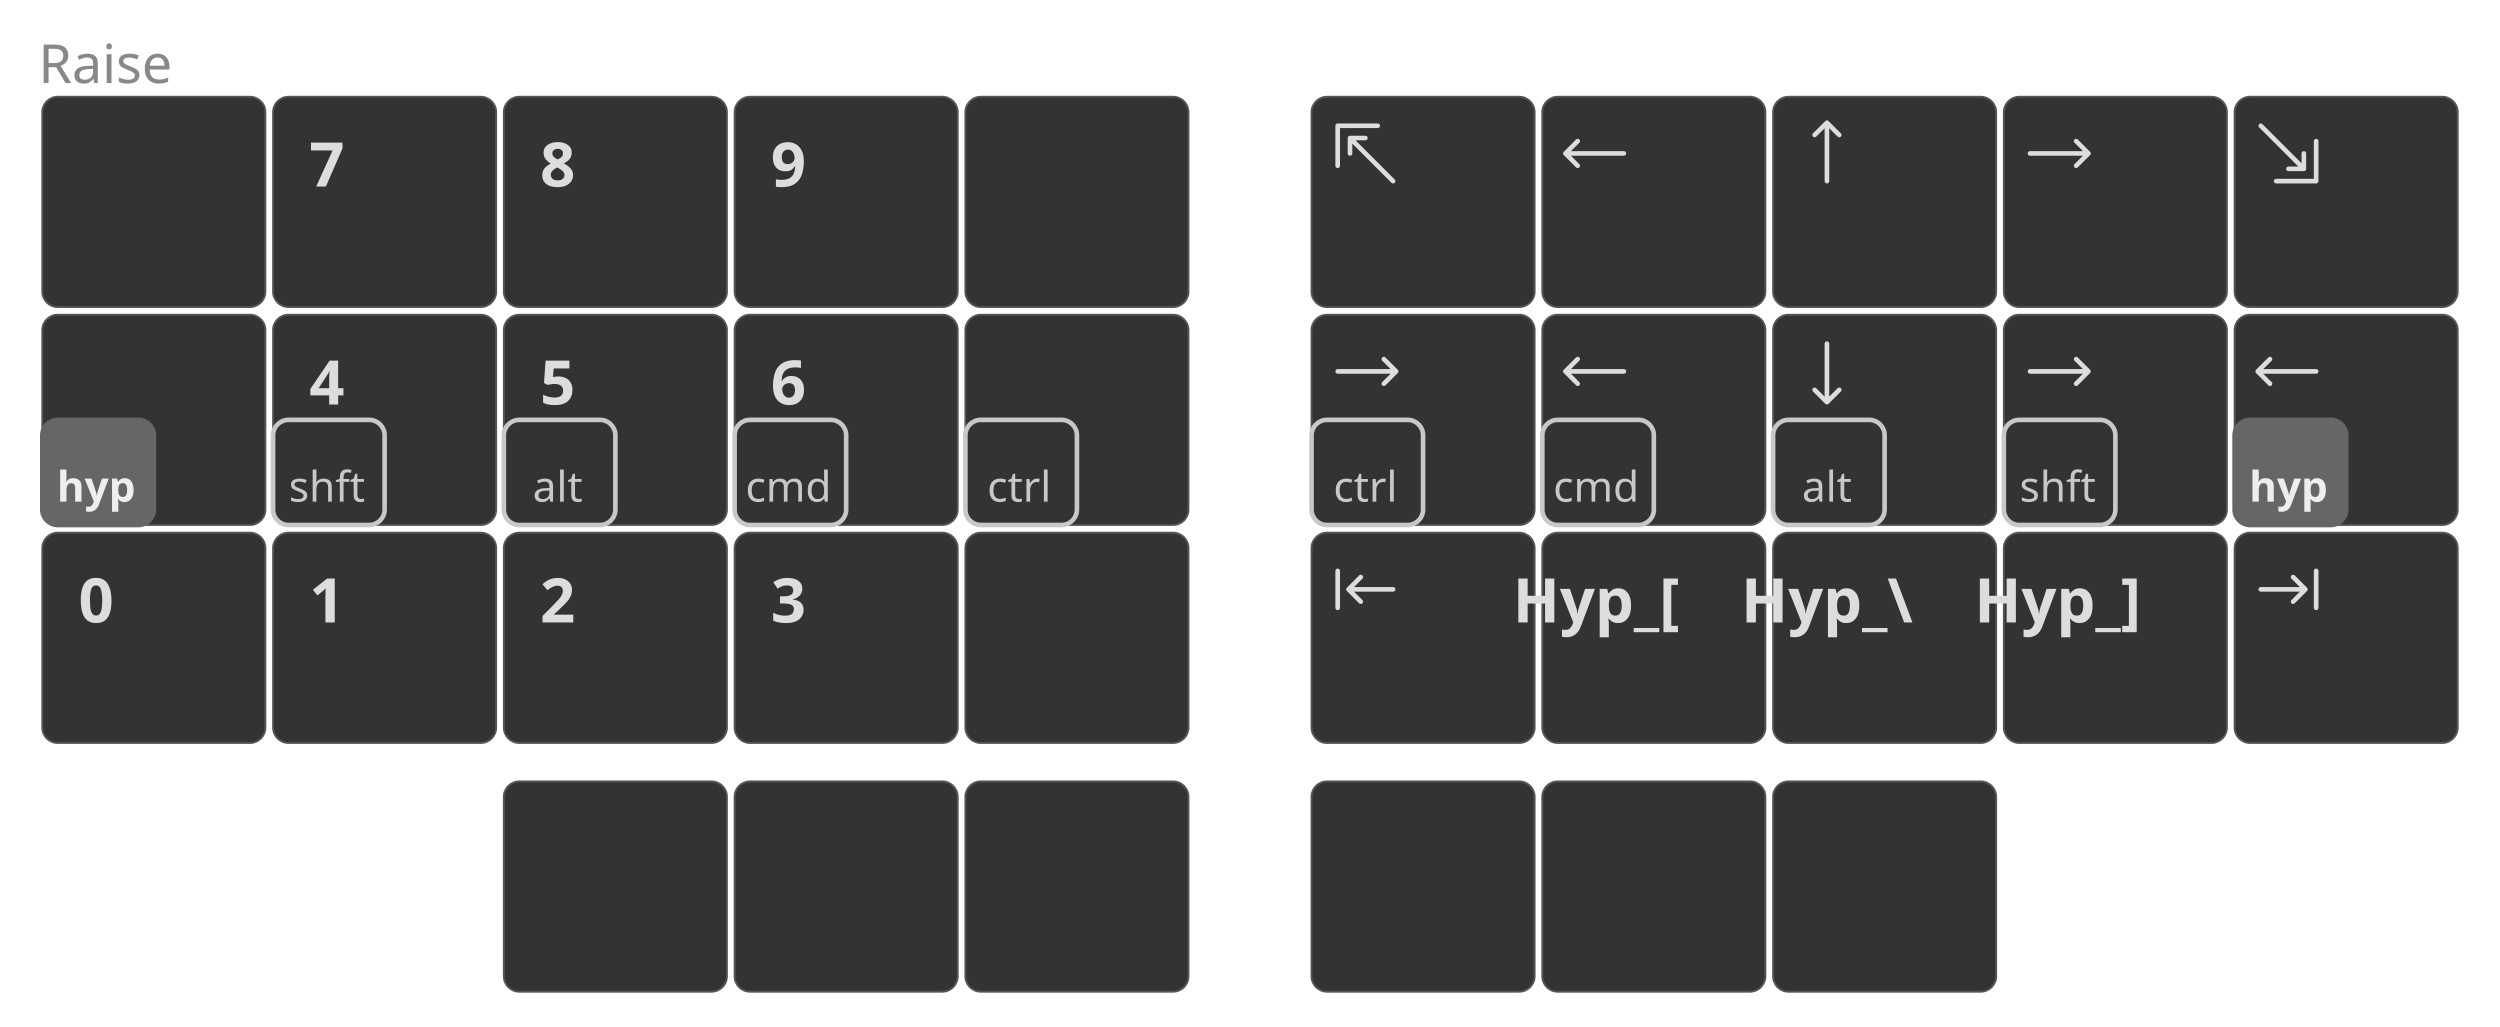
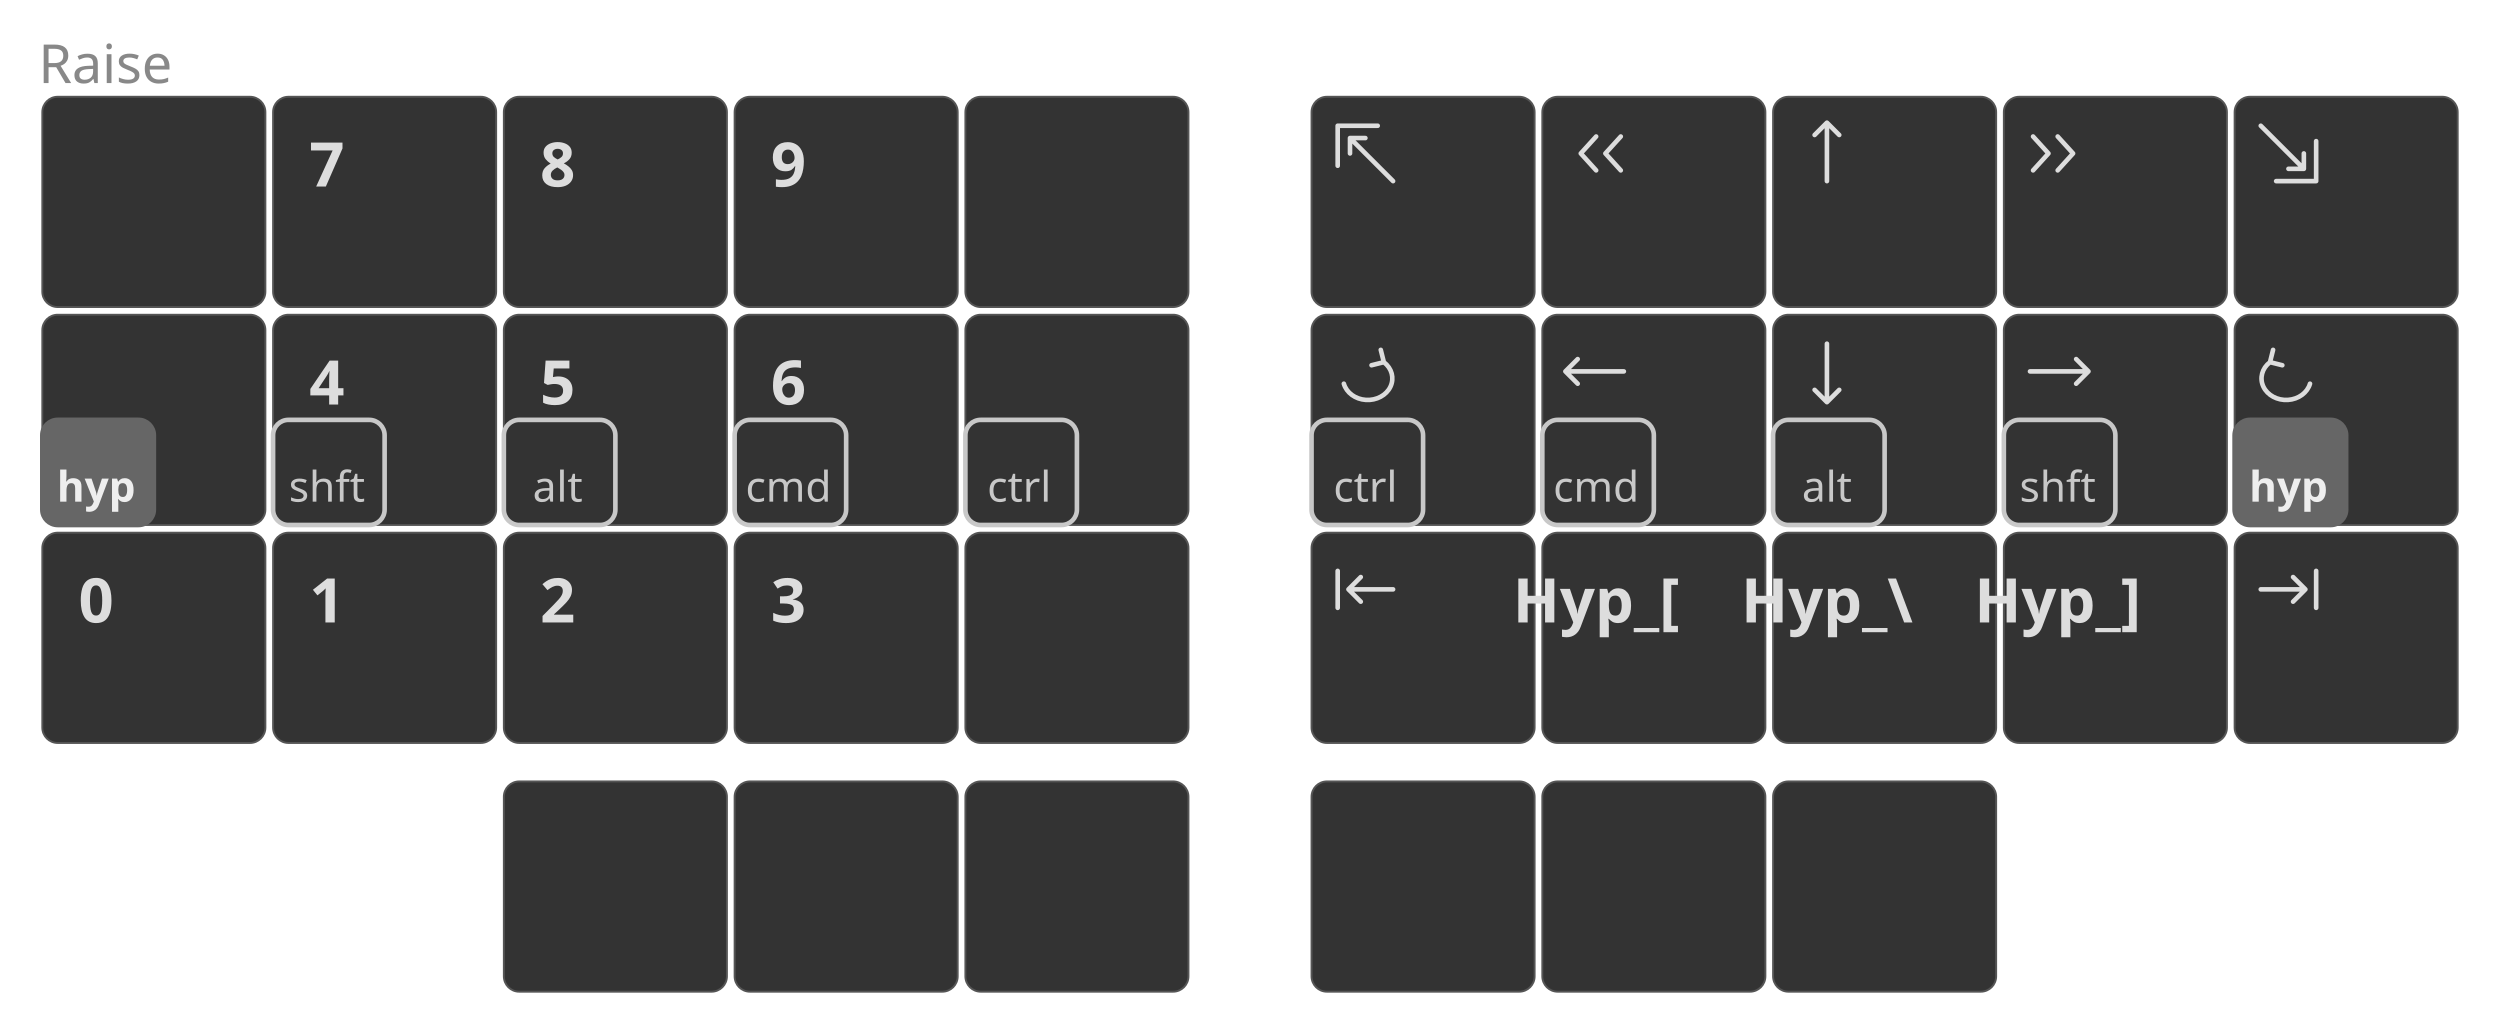
<svg xmlns="http://www.w3.org/2000/svg" class="keymap" width="650" height="267" viewBox="-10 -24 650.0 266.68">
  <style>svg.keymap { background: #1e1e2e; font-family: sans-serif; }
    rect.keycap { fill: #333333; stroke: #555555; stroke-width: 0.5px; }
    text { fill: #c8c8c8; text-anchor: middle; dominant-baseline: central; }
    text.base { font-size: 16px; font-weight: 600; fill: #dddddd; }
    text.hold { font-size: 11px; }
    text.sym { font-size: 13px; fill: #9999ff; }
    text.num { font-size: 13px; fill: #ee9944; }
    text.sticky { font-size: 12px; font-weight: 600; }
    use.glyph { fill: none; stroke: #c8c8c8; stroke-width: 2.5px;
                stroke-linecap: round; stroke-linejoin: round; }
    use.glyph.base { stroke: #dddddd; stroke-width: 3px; }
    use.glyph.sym { stroke: #9999ff; }
    use.glyph.num { stroke: #ee9944; }
    rect.hold-box { stroke-width: 1.2px; }
    rect.hold-box.tap-preferred.mod { fill: none; stroke: #c8c8c8; }
    rect.hold-box.tap-preferred.sym { fill: none; stroke: #9999ff; }
    rect.hold-box.tap-preferred.nav { fill: none; stroke: #ee9944; }
    rect.hold-box.hold-preferred.mod { fill: #666666; stroke: #666666; }
    rect.hold-box.hold-preferred.sym { fill: #6666bb; stroke: #6666bb; }
    rect.hold-box.hold-preferred.nav { fill: #aa7755; stroke: #aa7755; }
    rect.hold-box.sticky.mod { fill: #666666; stroke: #666666; }
    rect.hold-box.sticky.sym { fill: #6666bb; stroke: #6666bb; }
    rect.hold-box.sticky.nav { fill: #aa7755; stroke: #aa7755; }
    text.hold.hold-preferred.mod, text.sticky.mod { fill: #eeeeee; font-weight: 700; }
    text.hold.hold-preferred.sym, text.sticky.sym,
    text.hold.hold-preferred.nav, text.sticky.nav { fill: #1a1a1a; font-weight: 700; }
    text.hold.tap-preferred { fill: #c8c8c8; }
    text.title { font-size: 14px; fill: #888888; text-anchor: start; }</style>
  <defs>
    <path id="glyph_backspace" class="symbol" transform="scale(0.4) translate(-24,-30)" d="M22,19l10,10 M22,29l10-10 M6,24l10,13h26v-26h-26z" />
    <path id="glyph_return" class="symbol" transform="scale(0.4) translate(-24,-30)" d="M42,13V27H6 m8-8l-8,8l8,8" />
    <path id="glyph_space" class="symbol" transform="scale(0.4) translate(-24,-30)" d="M42,24V32H6V24" />
    <path id="glyph_escape" class="symbol" transform="scale(0.4) translate(-24,-30)" d="M24,24l-18-18 m0,10v-10h10 M24,6A18,18,0,1,1,6,24" />
    <path id="glyph_up" class="symbol" transform="scale(0.4) translate(-24,-30)" d="M24,42v-36 m-8,6l8-8l8,8" />
    <path id="glyph_down" class="symbol" transform="scale(0.4) translate(-24,-30)" d="M24,6v36 m-8,-6l8,8l8-8" />
    <path id="glyph_left" class="symbol" transform="scale(0.4) translate(-24,-30)" d="M42,24h-36 m6-8l-8,8l8,8" />
    <path id="glyph_right" class="symbol" transform="scale(0.4) translate(-24,-30)" d="M6,24h36 m-6-8l8,8l-8,8" />
    <path id="glyph_tab" class="symbol" transform="scale(0.4) translate(-24,-30)" d="M6,24h27 m-6-8l8,8l-8,8 M42,12V36" />
    <path id="glyph_btab" class="symbol" transform="scale(0.4) translate(-24,-30)" d="M42,24h-27 m6-8l-8,8l8,8 M6,12V36" />
    <path id="glyph_home" class="symbol" transform="scale(0.4) translate(-24,-30)" d="M42,42l-28-28 m0,10v-10h10 m8-8h-26v26" />
    <path id="glyph_end" class="symbol" transform="scale(0.4) translate(-24,-30)" d="M6,6l28,28 m0-10v10h-10 m-8,8h26v-26" />
+     <path id="glyph_word-right" class="symbol" transform="scale(0.4) translate(-24,-30)" d="M8,13l10,11-10,11 M24,13l10,11-10,11" />
+     <path id="glyph_word-left" class="symbol" transform="scale(0.4) translate(-24,-30)" d="M40,13l-10,11,10,11 M24,13l-10,11,10,11" />
+     <path id="glyph_hist-fwd" class="symbol" transform="scale(0.4) translate(-24,-30)" d="M10,32A16,14,0,1,0,36,18 m-2,-8l2,8l-8,2" />
+     <path id="glyph_hist-back" class="symbol" transform="scale(0.4) translate(-24,-30)" d="M38,32A16,14,0,1,1,12,18 m2,-8l-2,8l8,2" />
  </defs>
  <text class="title" x="0" y="-8">Raise</text>
  <g transform="translate(0.00,0.00)">
    <rect class="keycap" x="1.0" y="1.0" width="58.0" height="54.67" rx="4.0" ry="4.0" />
  </g>
  <g transform="translate(60.00,0.00)">
    <rect class="keycap" x="1.0" y="1.0" width="58.0" height="54.67" rx="4.0" ry="4.0" />
    <text class="base" x="15.0" y="18.134">7</text>
  </g>
  <g transform="translate(120.00,0.00)">
    <rect class="keycap" x="1.0" y="1.0" width="58.0" height="54.67" rx="4.0" ry="4.0" />
    <text class="base" x="15.0" y="18.134">8</text>
  </g>
  <g transform="translate(180.00,0.00)">
    <rect class="keycap" x="1.0" y="1.0" width="58.0" height="54.67" rx="4.0" ry="4.0" />
    <text class="base" x="15.0" y="18.134">9</text>
  </g>
  <g transform="translate(240.00,0.00)">
    <rect class="keycap" x="1.0" y="1.0" width="58.0" height="54.67" rx="4.0" ry="4.0" />
  </g>
  <g transform="translate(330.00,0.00)">
    <rect class="keycap" x="1.0" y="1.0" width="58.0" height="54.67" rx="4.0" ry="4.0" />
    <use class="glyph base" href="#glyph_home" x="15.0" y="18.134" />
  </g>
  <g transform="translate(390.00,0.00)">
    <rect class="keycap" x="1.0" y="1.0" width="58.0" height="54.67" rx="4.0" ry="4.0" />
-     <use class="glyph base" href="#glyph_left" x="15.0" y="18.134" />
+     <use class="glyph base" href="#glyph_word-left" x="15.0" y="18.134" />
  </g>
  <g transform="translate(450.00,0.00)">
    <rect class="keycap" x="1.0" y="1.0" width="58.0" height="54.67" rx="4.0" ry="4.0" />
    <use class="glyph base" href="#glyph_up" x="15.0" y="18.134" />
  </g>
  <g transform="translate(510.00,0.00)">
    <rect class="keycap" x="1.0" y="1.0" width="58.0" height="54.67" rx="4.0" ry="4.0" />
-     <use class="glyph base" href="#glyph_right" x="15.0" y="18.134" />
+     <use class="glyph base" href="#glyph_word-right" x="15.0" y="18.134" />
  </g>
  <g transform="translate(570.00,0.00)">
    <rect class="keycap" x="1.0" y="1.0" width="58.0" height="54.67" rx="4.0" ry="4.0" />
    <use class="glyph base" href="#glyph_end" x="15.0" y="18.134" />
  </g>
  <g transform="translate(0.00,56.67)">
    <rect class="keycap" x="1.0" y="1.0" width="58.0" height="54.67" rx="4.0" ry="4.0" />
    <rect class="hold-box hold-preferred mod" x="1.0" y="28.335" width="29.0" height="27.335" rx="4.0" ry="4.0" />
    <text class="hold hold-preferred mod" x="15.0" y="45.336">hyp</text>
  </g>
  <g transform="translate(60.00,56.67)">
    <rect class="keycap" x="1.0" y="1.0" width="58.0" height="54.67" rx="4.0" ry="4.0" />
    <rect class="hold-box tap-preferred mod" x="1.0" y="28.335" width="29.0" height="27.335" rx="4.0" ry="4.0" />
    <text class="base" x="15.0" y="18.134">4</text>
    <text class="hold tap-preferred mod" x="15.0" y="45.336">shft</text>
  </g>
  <g transform="translate(120.00,56.67)">
    <rect class="keycap" x="1.0" y="1.0" width="58.0" height="54.67" rx="4.0" ry="4.0" />
    <rect class="hold-box tap-preferred mod" x="1.0" y="28.335" width="29.0" height="27.335" rx="4.0" ry="4.0" />
    <text class="base" x="15.0" y="18.134">5</text>
    <text class="hold tap-preferred mod" x="15.0" y="45.336">alt</text>
  </g>
  <g transform="translate(180.00,56.67)">
    <rect class="keycap" x="1.0" y="1.0" width="58.0" height="54.67" rx="4.0" ry="4.0" />
    <rect class="hold-box tap-preferred mod" x="1.0" y="28.335" width="29.0" height="27.335" rx="4.0" ry="4.0" />
    <text class="base" x="15.0" y="18.134">6</text>
    <text class="hold tap-preferred mod" x="15.0" y="45.336">cmd</text>
  </g>
  <g transform="translate(240.00,56.67)">
    <rect class="keycap" x="1.0" y="1.0" width="58.0" height="54.67" rx="4.0" ry="4.0" />
    <rect class="hold-box tap-preferred mod" x="1.0" y="28.335" width="29.0" height="27.335" rx="4.0" ry="4.0" />
    <text class="hold tap-preferred mod" x="15.0" y="45.336">ctrl</text>
  </g>
  <g transform="translate(330.00,56.67)">
    <rect class="keycap" x="1.0" y="1.0" width="58.0" height="54.67" rx="4.0" ry="4.0" />
    <rect class="hold-box tap-preferred mod" x="1.0" y="28.335" width="29.0" height="27.335" rx="4.0" ry="4.0" />
-     <use class="glyph base" href="#glyph_right" x="15.0" y="18.134" />
+     <use class="glyph base" href="#glyph_hist-fwd" x="15.0" y="18.134" />
    <text class="hold tap-preferred mod" x="15.0" y="45.336">ctrl</text>
  </g>
  <g transform="translate(390.00,56.67)">
    <rect class="keycap" x="1.0" y="1.0" width="58.0" height="54.67" rx="4.0" ry="4.0" />
    <rect class="hold-box tap-preferred mod" x="1.0" y="28.335" width="29.0" height="27.335" rx="4.0" ry="4.0" />
    <use class="glyph base" href="#glyph_left" x="15.0" y="18.134" />
    <text class="hold tap-preferred mod" x="15.0" y="45.336">cmd</text>
  </g>
  <g transform="translate(450.00,56.67)">
    <rect class="keycap" x="1.0" y="1.0" width="58.0" height="54.67" rx="4.0" ry="4.0" />
    <rect class="hold-box tap-preferred mod" x="1.0" y="28.335" width="29.0" height="27.335" rx="4.0" ry="4.0" />
    <use class="glyph base" href="#glyph_down" x="15.0" y="18.134" />
    <text class="hold tap-preferred mod" x="15.0" y="45.336">alt</text>
  </g>
  <g transform="translate(510.00,56.67)">
    <rect class="keycap" x="1.0" y="1.0" width="58.0" height="54.67" rx="4.0" ry="4.0" />
    <rect class="hold-box tap-preferred mod" x="1.0" y="28.335" width="29.0" height="27.335" rx="4.0" ry="4.0" />
    <use class="glyph base" href="#glyph_right" x="15.0" y="18.134" />
    <text class="hold tap-preferred mod" x="15.0" y="45.336">shft</text>
  </g>
  <g transform="translate(570.00,56.67)">
    <rect class="keycap" x="1.0" y="1.0" width="58.0" height="54.67" rx="4.0" ry="4.0" />
    <rect class="hold-box hold-preferred mod" x="1.0" y="28.335" width="29.0" height="27.335" rx="4.0" ry="4.0" />
-     <use class="glyph base" href="#glyph_left" x="15.0" y="18.134" />
+     <use class="glyph base" href="#glyph_hist-back" x="15.0" y="18.134" />
    <text class="hold hold-preferred mod" x="15.0" y="45.336">hyp</text>
  </g>
  <g transform="translate(0.00,113.34)">
    <rect class="keycap" x="1.0" y="1.0" width="58.0" height="54.67" rx="4.0" ry="4.0" />
    <text class="base" x="15.0" y="18.134">0</text>
  </g>
  <g transform="translate(60.00,113.34)">
    <rect class="keycap" x="1.0" y="1.0" width="58.0" height="54.67" rx="4.0" ry="4.0" />
    <text class="base" x="15.0" y="18.134">1</text>
  </g>
  <g transform="translate(120.00,113.34)">
    <rect class="keycap" x="1.0" y="1.0" width="58.0" height="54.67" rx="4.0" ry="4.0" />
    <text class="base" x="15.0" y="18.134">2</text>
  </g>
  <g transform="translate(180.00,113.34)">
    <rect class="keycap" x="1.0" y="1.0" width="58.0" height="54.67" rx="4.0" ry="4.0" />
    <text class="base" x="15.0" y="18.134">3</text>
  </g>
  <g transform="translate(240.00,113.34)">
    <rect class="keycap" x="1.0" y="1.0" width="58.0" height="54.67" rx="4.0" ry="4.0" />
  </g>
  <g transform="translate(330.00,113.34)">
    <rect class="keycap" x="1.0" y="1.0" width="58.0" height="54.67" rx="4.0" ry="4.0" />
    <use class="glyph base" href="#glyph_btab" x="15.0" y="18.134" />
  </g>
  <g transform="translate(390.00,113.34)">
    <rect class="keycap" x="1.0" y="1.0" width="58.0" height="54.67" rx="4.0" ry="4.0" />
    <text class="base" x="15.0" y="18.134">Hyp_[</text>
  </g>
  <g transform="translate(450.00,113.34)">
    <rect class="keycap" x="1.0" y="1.0" width="58.0" height="54.67" rx="4.0" ry="4.0" />
    <text class="base" x="15.0" y="18.134">Hyp_\</text>
  </g>
  <g transform="translate(510.00,113.34)">
    <rect class="keycap" x="1.0" y="1.0" width="58.0" height="54.67" rx="4.0" ry="4.0" />
    <text class="base" x="15.0" y="18.134">Hyp_]</text>
  </g>
  <g transform="translate(570.00,113.34)">
    <rect class="keycap" x="1.0" y="1.0" width="58.0" height="54.67" rx="4.0" ry="4.0" />
    <use class="glyph base" href="#glyph_tab" x="15.0" y="18.134" />
  </g>
  <g transform="translate(120.00,178.01)">
    <rect class="keycap" x="1.0" y="1.0" width="58.0" height="54.67" rx="4.0" ry="4.0" />
  </g>
  <g transform="translate(180.00,178.01)">
    <rect class="keycap" x="1.0" y="1.0" width="58.0" height="54.67" rx="4.0" ry="4.0" />
  </g>
  <g transform="translate(240.00,178.01)">
    <rect class="keycap" x="1.0" y="1.0" width="58.0" height="54.67" rx="4.0" ry="4.0" />
  </g>
  <g transform="translate(330.00,178.01)">
    <rect class="keycap" x="1.0" y="1.0" width="58.0" height="54.67" rx="4.0" ry="4.0" />
  </g>
  <g transform="translate(390.00,178.01)">
    <rect class="keycap" x="1.0" y="1.0" width="58.0" height="54.67" rx="4.0" ry="4.0" />
  </g>
  <g transform="translate(450.00,178.01)">
    <rect class="keycap" x="1.0" y="1.0" width="58.0" height="54.67" rx="4.0" ry="4.0" />
  </g>
</svg>
